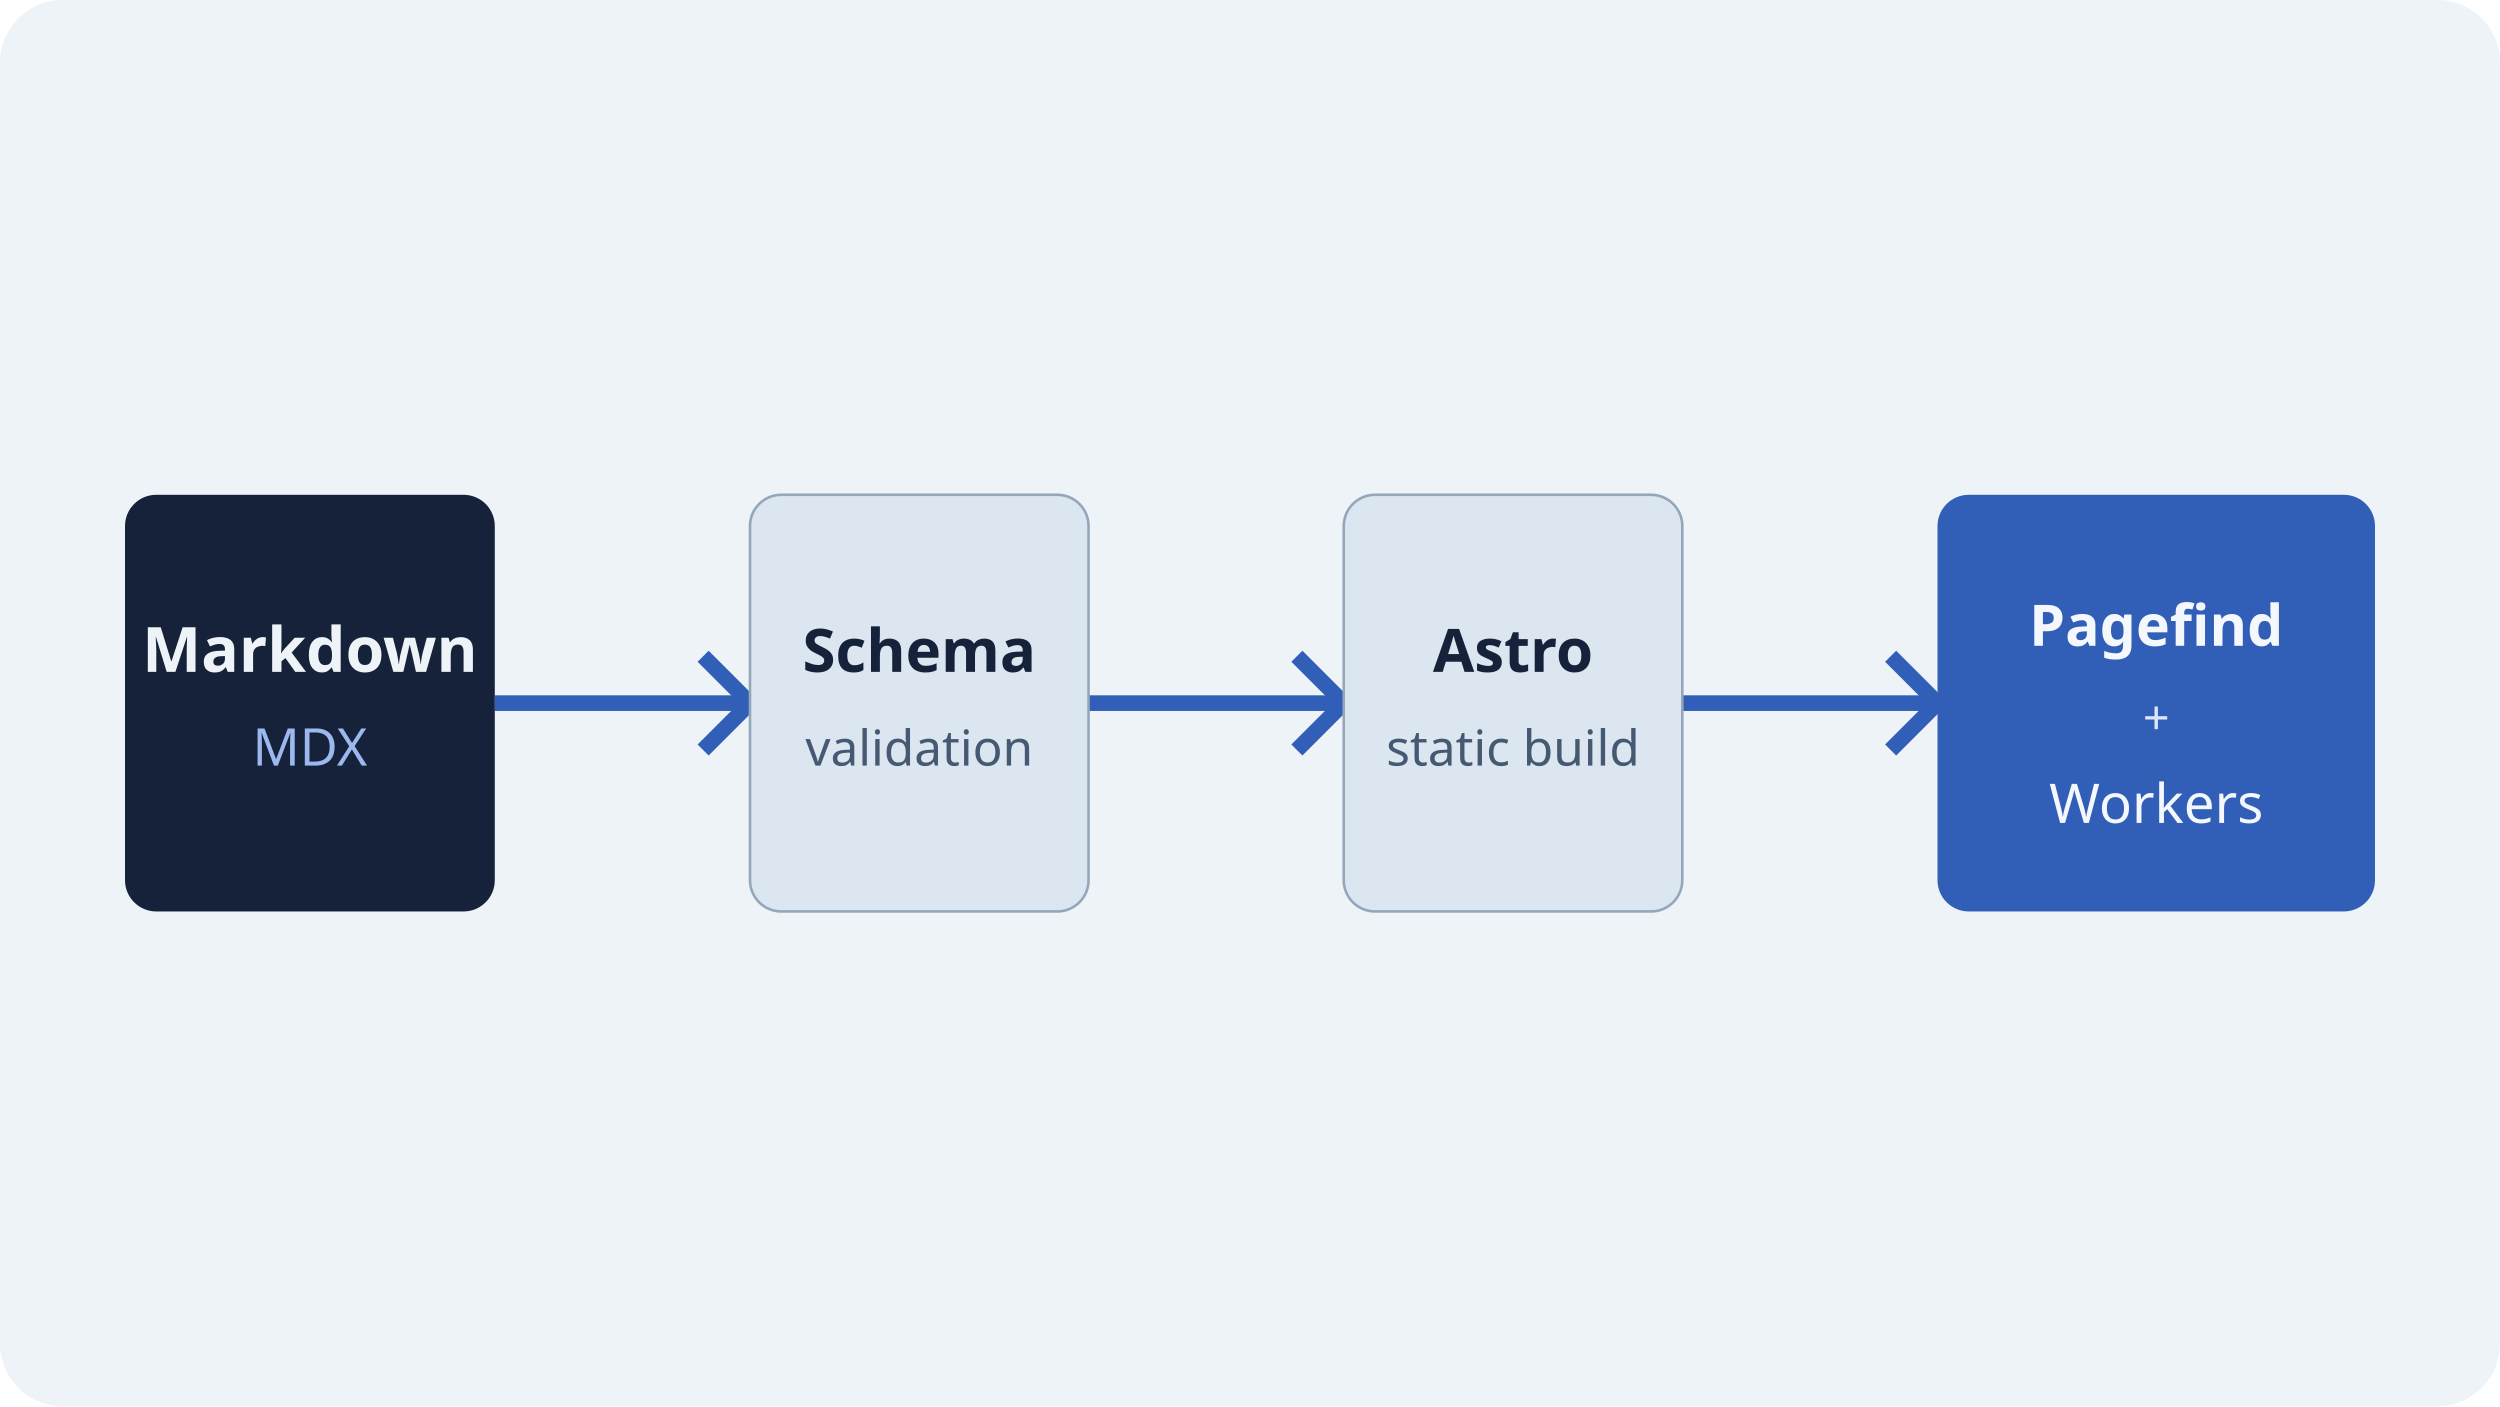
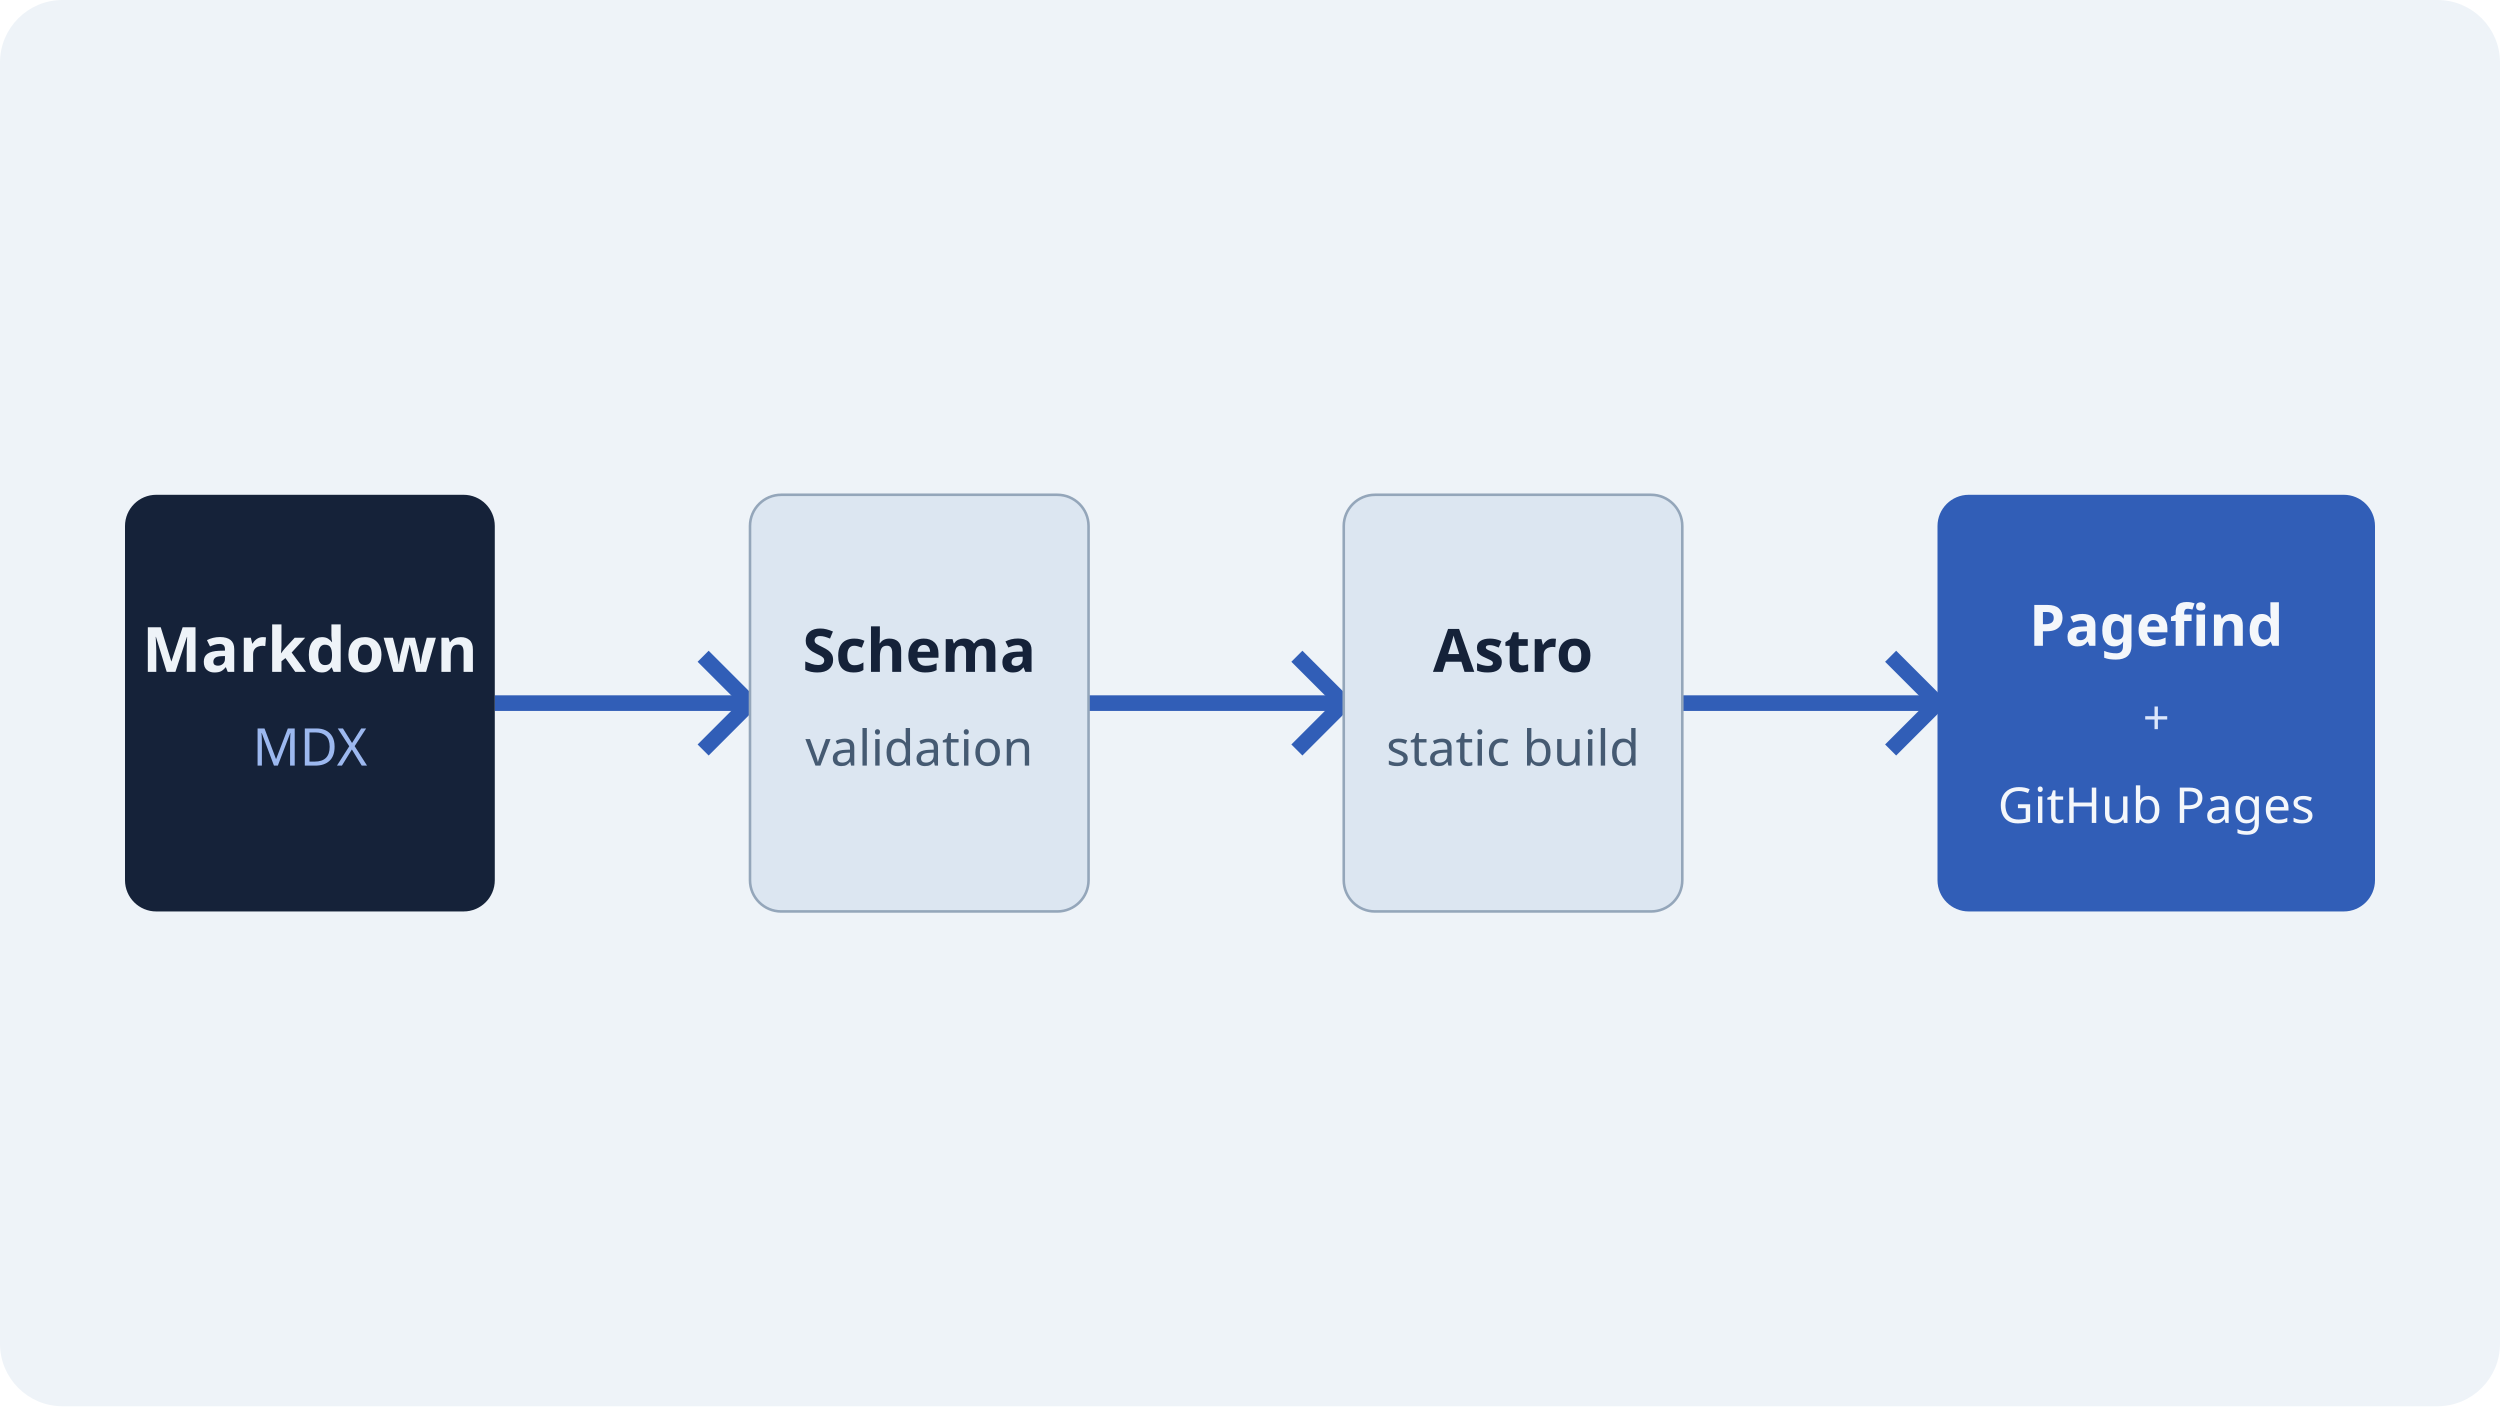
<svg xmlns="http://www.w3.org/2000/svg" width="960" height="540" viewBox="0 0 960 540" role="img" aria-labelledby="title desc">
  <rect width="960" height="540" rx="24" fill="#eef3f8" />
  <g fill="none" stroke="#315eb7" stroke-width="6">
    <path d="M190 270h96m132 0h96m132 0h96" />
    <path d="m270 252 18 18-18 18m228-36 18 18-18 18m228-36 18 18-18 18" />
  </g>
  <g font-family="system-ui, sans-serif" text-anchor="middle">
    <g>
      <rect x="48" y="190" width="142" height="160" rx="12" fill="#152239" />
      <text x="119" y="258" fill="#eef3f8" font-size="24" font-weight="700">Markdown</text>
      <text x="119" y="294" fill="#9cb8ef" font-size="20">MDX</text>
    </g>
    <g>
      <rect x="288" y="190" width="130" height="160" rx="12" fill="#dce6f1" stroke="#94a6ba" />
      <text x="353" y="258" fill="#152239" font-size="23" font-weight="700">Schema</text>
      <text x="353" y="294" fill="#455a72" font-size="19">validation</text>
    </g>
    <g>
      <rect x="516" y="190" width="130" height="160" rx="12" fill="#dce6f1" stroke="#94a6ba" />
      <text x="581" y="258" fill="#152239" font-size="23" font-weight="700">Astro</text>
      <text x="581" y="294" fill="#455a72" font-size="19">static build</text>
    </g>
    <g>
      <rect x="744" y="190" width="168" height="160" rx="12" fill="#315eb7" />
      <text x="828" y="248" fill="#f4f7fb" font-size="22" font-weight="700">Pagefind</text>
      <text x="828" y="282" fill="#dce7fb" font-size="18">+</text>
-       <text x="828" y="316" fill="#f4f7fb" font-size="21">Workers</text>
+       <text x="828" y="316" fill="#f4f7fb" font-size="19">GitHub Pages</text>
    </g>
  </g>
</svg>
